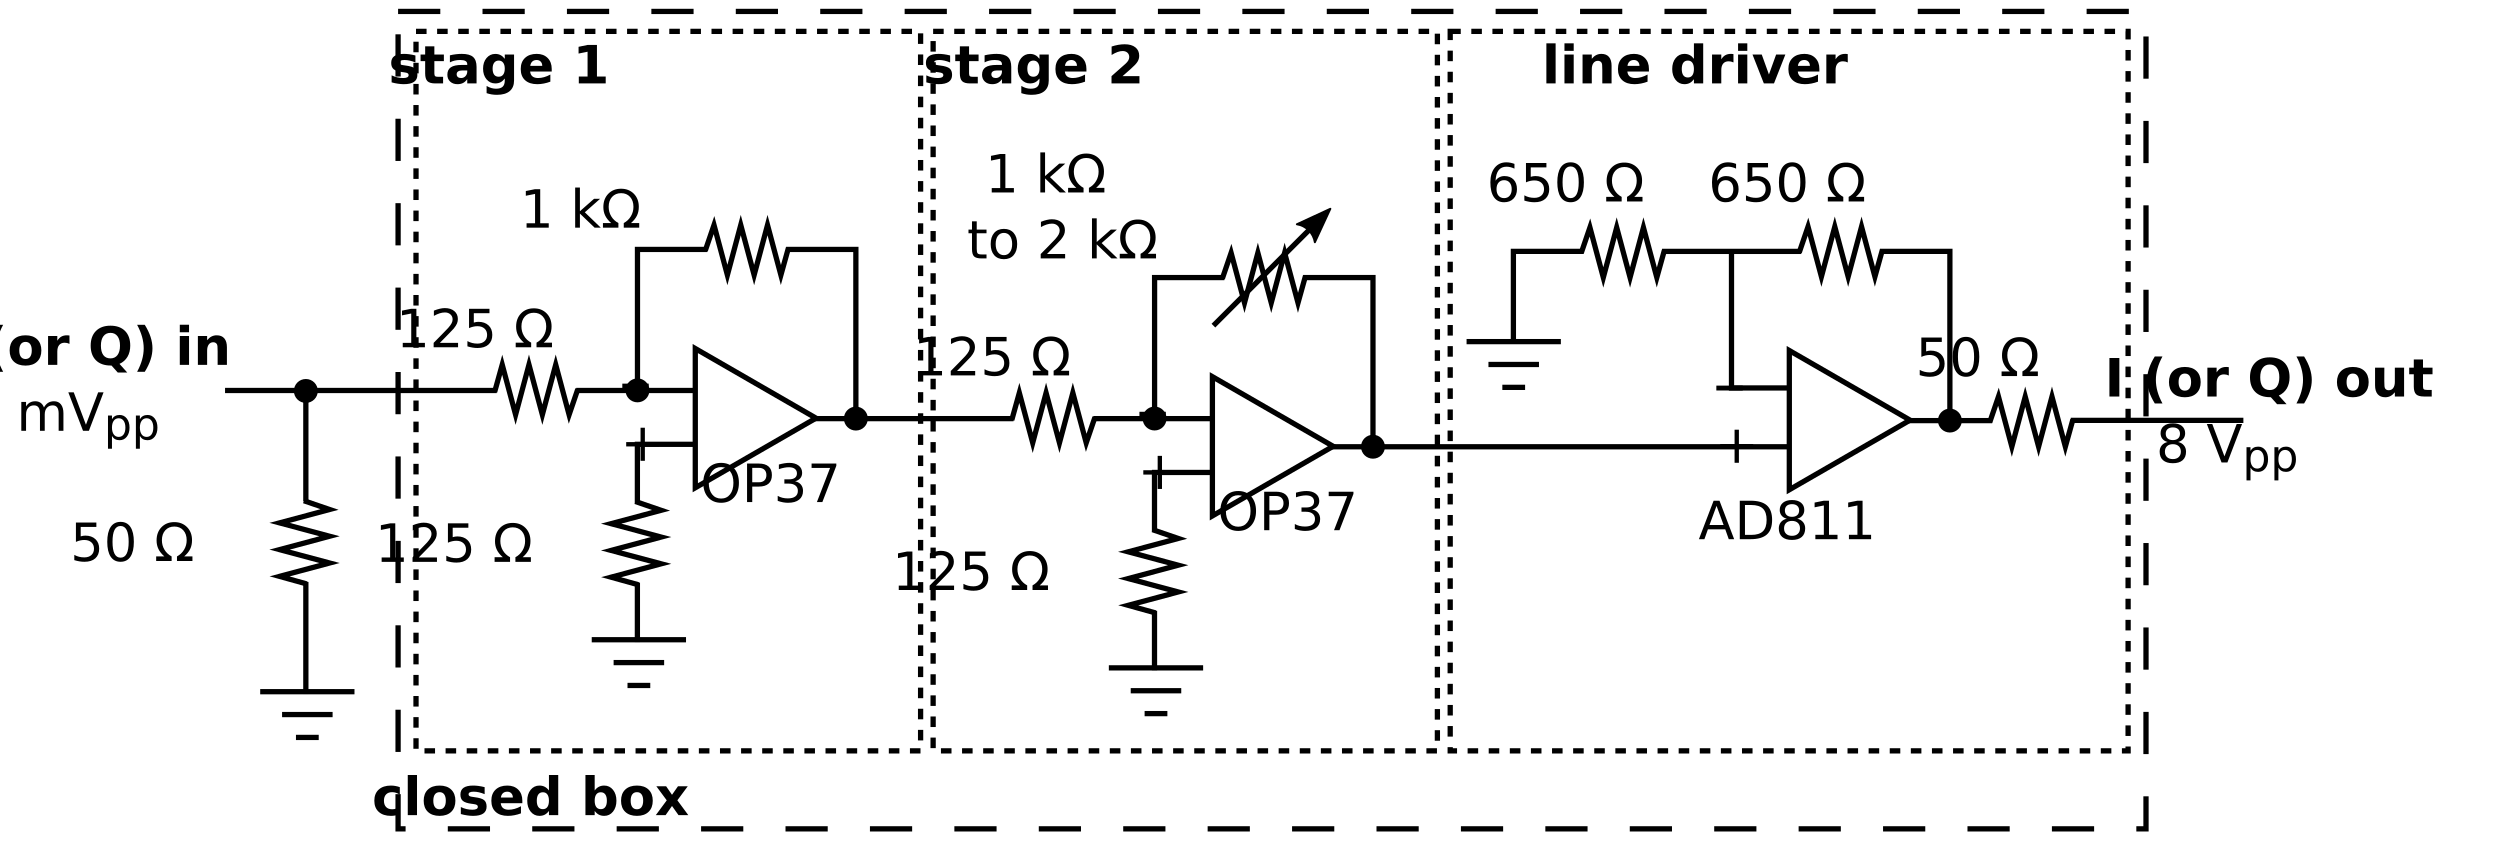
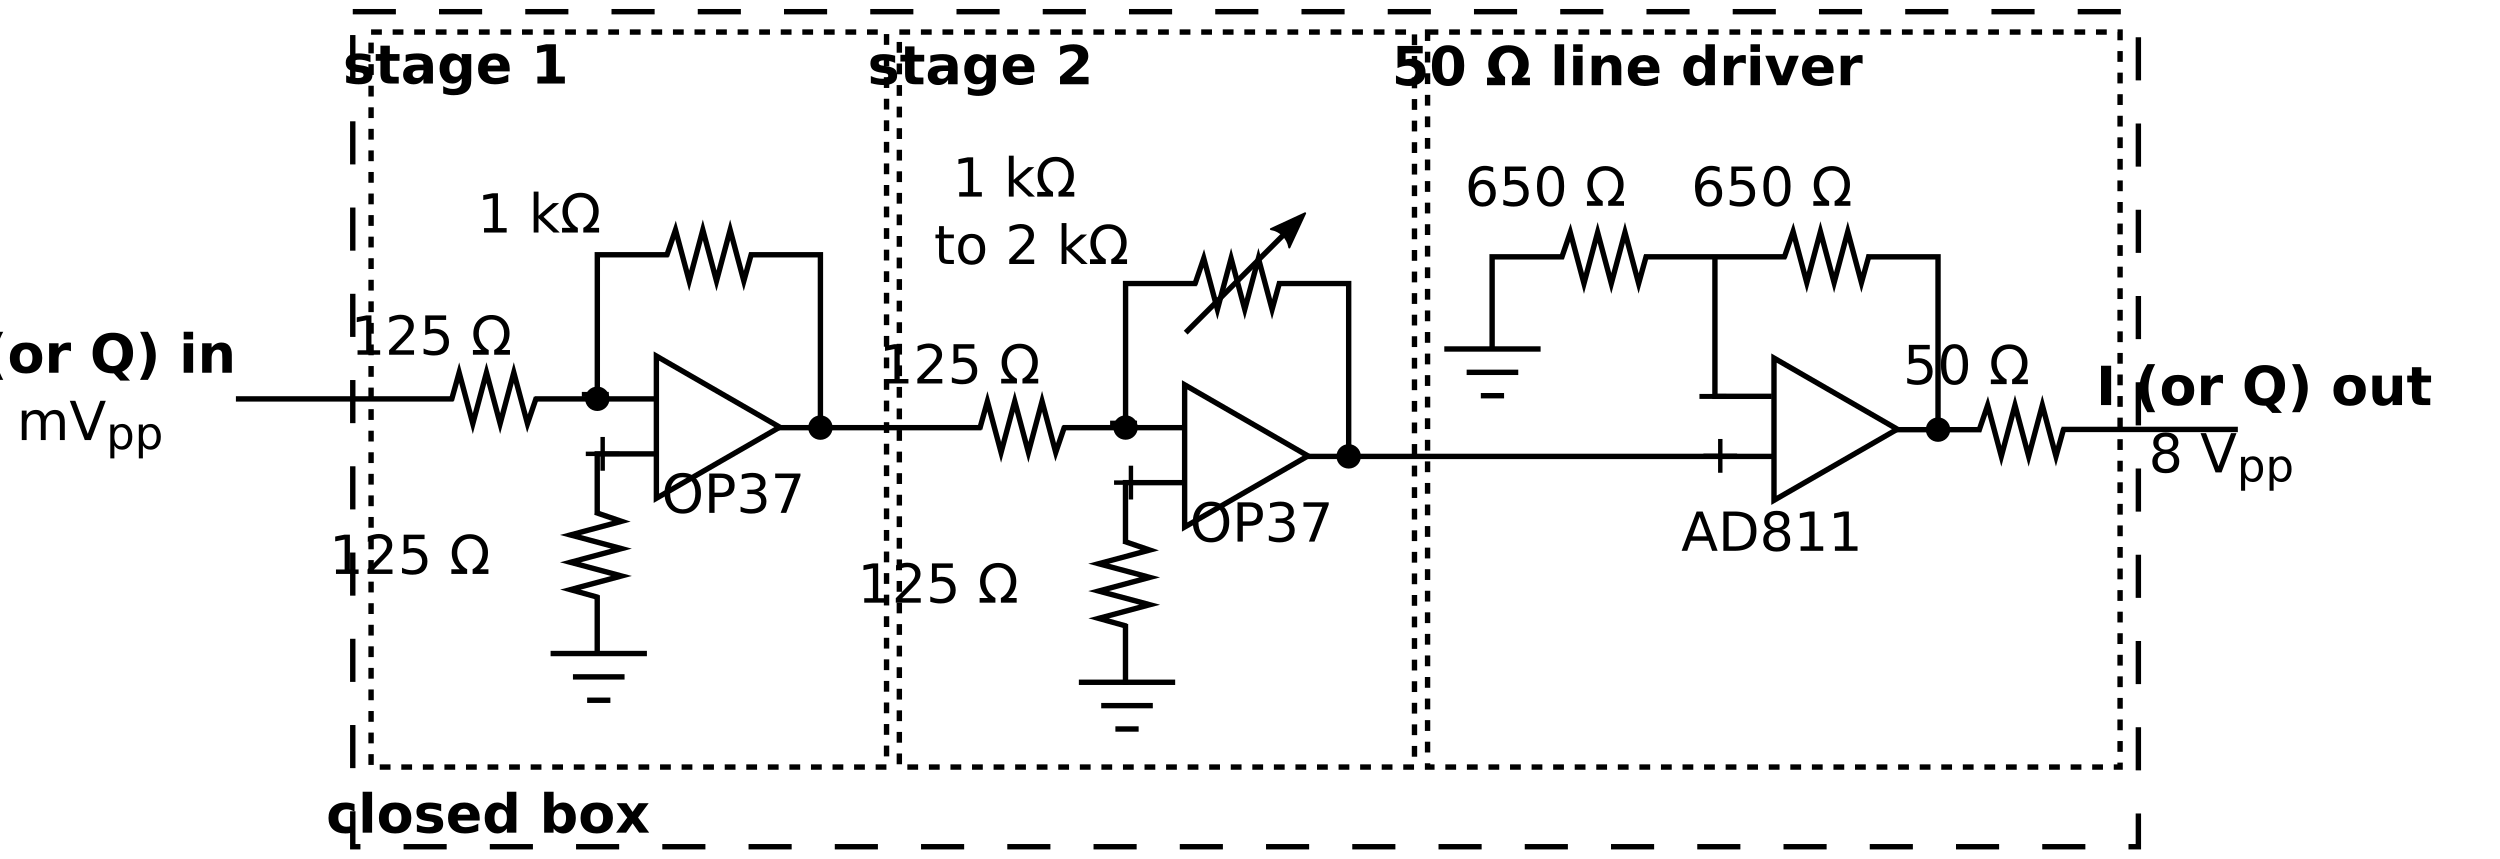
- <svg xmlns="http://www.w3.org/2000/svg" id="svg14091" version="1.1" width="1421.357" height="477.739" xml:space="preserve">
+ <svg xmlns="http://www.w3.org/2000/svg" id="svg14091" version="1.1" width="1391.357" height="477.739" xml:space="preserve">
  <defs id="defs14095">
    <marker orient="auto" refY="0" refX="0" id="marker12485" style="overflow:visible">
      <path id="path12487" d="m -2.5,-1 c 0,2.76 -2.24,5 -5,5 -2.76,0 -5,-2.24 -5,-5 0,-2.76 2.24,-5 5,-5 2.76,0 5,2.24 5,5 z" style="fill:#000000;fill-opacity:1;fill-rule:evenodd;stroke:#000000;stroke-width:1pt;stroke-opacity:1" transform="matrix(0.4,0,0,0.4,2.96,0.4)" />
    </marker>
    <marker orient="auto" refY="0" refX="0" id="marker11901" style="overflow:visible">
      <path id="path11903" d="m -2.5,-1 c 0,2.76 -2.24,5 -5,5 -2.76,0 -5,-2.24 -5,-5 0,-2.76 2.24,-5 5,-5 2.76,0 5,2.24 5,5 z" style="fill:#000000;fill-opacity:1;fill-rule:evenodd;stroke:#000000;stroke-width:1pt;stroke-opacity:1" transform="matrix(0.4,0,0,0.4,2.96,0.4)" />
    </marker>
    <marker orient="auto" refY="0" refX="0" id="Arrow2Mend" style="overflow:visible">
      <path id="path11284" style="fill:#000000;fill-opacity:1;fill-rule:evenodd;stroke:#000000;stroke-width:0.625;stroke-linejoin:round;stroke-opacity:1" d="M 8.719,4.034 -2.207,0.016 8.719,-4.002 c -1.745,2.372 -1.735,5.617 -6e-7,8.035 z" transform="scale(-0.6,-0.6)" />
    </marker>
    <marker orient="auto" refY="0" refX="0" id="marker10003" style="overflow:visible">
      <path id="path10005" d="m -2.5,-1 c 0,2.76 -2.24,5 -5,5 -2.76,0 -5,-2.24 -5,-5 0,-2.76 2.24,-5 5,-5 2.76,0 5,2.24 5,5 z" style="fill:#000000;fill-opacity:1;fill-rule:evenodd;stroke:#000000;stroke-width:1pt;stroke-opacity:1" transform="matrix(0.4,0,0,0.4,2.96,0.4)" />
    </marker>
    <marker style="overflow:visible" id="marker4604" refX="0" refY="0" orient="auto">
      <path transform="matrix(0.4,0,0,0.4,2.96,0.4)" style="fill:#000000;fill-opacity:1;fill-rule:evenodd;stroke:#000000;stroke-width:1pt;stroke-opacity:1" d="m -2.5,-1 c 0,2.76 -2.24,5 -5,5 -2.76,0 -5,-2.24 -5,-5 0,-2.76 2.24,-5 5,-5 2.76,0 5,2.24 5,5 z" id="path4606" />
    </marker>
    <marker style="overflow:visible" id="marker34950" refX="0" refY="0" orient="auto">
      <path transform="matrix(0.4,0,0,0.4,2.96,0.4)" style="fill:#000000;fill-opacity:1;fill-rule:evenodd;stroke:#000000;stroke-width:1pt;stroke-opacity:1" d="m -2.5,-1 c 0,2.76 -2.24,5 -5,5 -2.76,0 -5,-2.24 -5,-5 0,-2.76 2.24,-5 5,-5 2.76,0 5,2.24 5,5 z" id="path34952" />
    </marker>
    <marker style="overflow:visible" id="marker19172" refX="0" refY="0" orient="auto">
      <path transform="matrix(0.4,0,0,0.4,2.96,0.4)" style="fill:#000000;fill-opacity:1;fill-rule:evenodd;stroke:#000000;stroke-width:1pt;stroke-opacity:1" d="m -2.5,-1 c 0,2.76 -2.24,5 -5,5 -2.76,0 -5,-2.24 -5,-5 0,-2.76 2.24,-5 5,-5 2.76,0 5,2.24 5,5 z" id="path19174" />
    </marker>
    <marker orient="auto" refY="0" refX="0" id="marker5073" style="overflow:visible">
      <path id="path4867" d="m -2.5,-1 c 0,2.76 -2.24,5 -5,5 -2.76,0 -5,-2.24 -5,-5 0,-2.76 2.24,-5 5,-5 2.76,0 5,2.24 5,5 z" style="fill:#000000;fill-opacity:1;fill-rule:evenodd;stroke:#000000;stroke-width:1pt;stroke-opacity:1" transform="matrix(0.4,0,0,0.4,2.96,0.4)" />
    </marker>
    <marker orient="auto" refY="0" refX="0" id="DotL" style="overflow:visible">
      <path id="path4864" d="m -2.5,-1 c 0,2.76 -2.24,5 -5,5 -2.76,0 -5,-2.24 -5,-5 0,-2.76 2.24,-5 5,-5 2.76,0 5,2.24 5,5 z" style="fill:#000000;fill-opacity:1;fill-rule:evenodd;stroke:#000000;stroke-width:1pt;stroke-opacity:1" transform="matrix(0.8,0,0,0.8,5.92,0.8)" />
    </marker>
    <marker style="overflow:visible" id="marker4781" refX="0" refY="0" orient="auto">
      <path transform="matrix(0.4,0,0,0.4,2.96,0.4)" style="fill:#000000;fill-opacity:1;fill-rule:evenodd;stroke:#000000;stroke-width:1pt;stroke-opacity:1" d="m -2.5,-1 c 0,2.76 -2.24,5 -5,5 -2.76,0 -5,-2.24 -5,-5 0,-2.76 2.24,-5 5,-5 2.76,0 5,2.24 5,5 z" id="path4783" />
    </marker>
    <marker orient="auto" refY="0" refX="0" id="marker5851" style="overflow:visible">
      <path id="path5853" d="m -2.5,-1 c 0,2.76 -2.24,5 -5,5 -2.76,0 -5,-2.24 -5,-5 0,-2.76 2.24,-5 5,-5 2.76,0 5,2.24 5,5 z" style="fill:#000000;fill-opacity:1;fill-rule:evenodd;stroke:#000000;stroke-width:1pt;stroke-opacity:1" transform="matrix(0.4,0,0,0.4,2.96,0.4)" />
    </marker>
    <marker orient="auto" refY="0" refX="0" id="marker5793" style="overflow:visible">
      <path id="path5795" d="m -2.5,-1 c 0,2.76 -2.24,5 -5,5 -2.76,0 -5,-2.24 -5,-5 0,-2.76 2.24,-5 5,-5 2.76,0 5,2.24 5,5 z" style="fill:#000000;fill-opacity:1;fill-rule:evenodd;stroke:#000000;stroke-width:1pt;stroke-opacity:1" transform="matrix(0.4,0,0,0.4,2.96,0.4)" />
    </marker>
  </defs>
-   <g transform="matrix(1.25,0,0,-1.25,368.9122,-720.6706)" id="g14099">
+   <g transform="matrix(1.25,0,0,-1.25,338.9123,-720.6706)" id="g14099">
    <text transform="scale(1,-1)" id="text4877" y="-584.259" x="63.766" style="font-style:normal;font-variant:normal;font-weight:normal;font-stretch:normal;font-size:16px;line-height:125%;font-family:'Bitstream Vera Sans';-inkscape-font-specification:'Bitstream Vera Sans';letter-spacing:0px;word-spacing:0px;fill:#000000;fill-opacity:1;stroke:none;stroke-width:1px;stroke-linecap:butt;stroke-linejoin:miter;stroke-opacity:1" xml:space="preserve">
      <tspan y="-584.259" x="63.766" id="tspan4879" />
    </text>
    <text xml:space="preserve" style="font-style:normal;font-variant:normal;font-weight:normal;font-stretch:normal;font-size:16px;line-height:125%;font-family:'Bitstream Vera Sans';-inkscape-font-specification:'Bitstream Vera Sans';text-align:start;letter-spacing:0px;word-spacing:0px;text-anchor:start;fill:#000000;fill-opacity:1;stroke:none;stroke-width:1px;stroke-linecap:butt;stroke-linejoin:miter;stroke-opacity:1" x="822.888" y="-550.406" id="text5942" transform="scale(1,-1)">
      <tspan id="tspan5944" x="822.888" y="-550.406" />
    </text>
    <text xml:space="preserve" style="font-style:normal;font-variant:normal;font-weight:normal;font-stretch:normal;font-size:16px;line-height:125%;font-family:'Bitstream Vera Sans';-inkscape-font-specification:'Bitstream Vera Sans';text-align:start;letter-spacing:0px;word-spacing:0px;text-anchor:start;fill:#000000;fill-opacity:1;stroke:none;stroke-width:1px;stroke-linecap:butt;stroke-linejoin:miter;stroke-opacity:1" x="854.963" y="73.487" id="text6248" transform="scale(1,-1)">
      <tspan id="tspan6250" x="854.963" y="73.487" />
    </text>
    <text xml:space="preserve" style="font-style:normal;font-variant:normal;font-weight:normal;font-stretch:normal;font-size:16px;line-height:125%;font-family:'Bitstream Vera Sans';-inkscape-font-specification:Sans;letter-spacing:0px;word-spacing:0px;fill:#000000;fill-opacity:1;stroke:none;stroke-width:1px;stroke-linecap:butt;stroke-linejoin:miter;stroke-opacity:1" x="-234.631" y="272.536" id="text28881" transform="scale(1,-1)">
      <tspan id="tspan28883" x="-234.631" y="272.536" />
    </text>
    <text xml:space="preserve" style="font-style:normal;font-variant:normal;font-weight:normal;font-stretch:normal;font-size:16px;line-height:125%;font-family:'Bitstream Vera Sans';-inkscape-font-specification:'Bitstream Vera Sans';letter-spacing:0px;word-spacing:0px;fill:#000000;fill-opacity:1;stroke:none;stroke-width:1px;stroke-linecap:butt;stroke-linejoin:miter;stroke-opacity:1" x="-277.638" y="439.35" id="text5726" transform="scale(1,-1)">
      <tspan id="tspan5728" x="-277.638" y="439.35" />
    </text>
    <g id="g11139" transform="translate(296,-128)">
      <g transform="matrix(1,0,0,-1,0,-1277.444)" id="g8463">
        <path style="opacity:1;fill:none;fill-opacity:1;stroke:#000000;stroke-width:2.156;stroke-miterlimit:4;stroke-dasharray:none;stroke-dashoffset:0;stroke-opacity:1" id="path7124" d="m -164.274,622.033 0,-28.462 0,-28.462 24.648,14.231 24.648,14.231 -24.648,14.231 z" transform="matrix(1.113725,0,0,-1.112178,-91.93352,21.43557)" />
        <text xml:space="preserve" style="font-style:normal;font-variant:normal;font-weight:normal;font-stretch:normal;font-size:24px;line-height:125%;font-family:'Bitstream Vera Sans';-inkscape-font-specification:'Bitstream Vera Sans';text-align:center;letter-spacing:0px;word-spacing:0px;text-anchor:middle;fill:#000000;fill-opacity:1;stroke:none;stroke-width:1px;stroke-linecap:butt;stroke-linejoin:miter;stroke-opacity:1" x="-264.479" y="634.363" id="text8448" transform="scale(1,-1)">
          <tspan x="-264.479" y="634.363" id="tspan8454">+</tspan>
        </text>
        <text transform="scale(1,-1)" id="text8459" y="648.763" x="-264.479" style="font-style:normal;font-variant:normal;font-weight:bold;font-stretch:normal;font-size:24px;line-height:125%;font-family:'Bitstream Vera Sans';-inkscape-font-specification:'Bitstream Vera Sans Bold';text-align:center;letter-spacing:0px;word-spacing:0px;text-anchor:middle;fill:#000000;fill-opacity:1;stroke:none;stroke-width:1px;stroke-linecap:butt;stroke-linejoin:miter;stroke-opacity:1" xml:space="preserve">
          <tspan id="tspan8461" y="648.763" x="-264.479">_</tspan>
        </text>
      </g>
-       <path id="path9725" d="m -488.77,-626.143 123.561,0" style="fill:none;fill-rule:evenodd;stroke:#000000;stroke-width:2.4;stroke-linecap:butt;stroke-linejoin:miter;stroke-miterlimit:4;stroke-dasharray:none;stroke-opacity:1" />
+       <path id="path9725" d="m -462.095,-626.143 96.886,0" style="fill:none;fill-rule:evenodd;stroke:#000000;stroke-width:2.4;stroke-linecap:butt;stroke-linejoin:miter;stroke-miterlimit:4;stroke-dasharray:none;stroke-opacity:1" />
      <path style="fill:none;fill-rule:evenodd;stroke:#000000;stroke-width:2.4;stroke-linecap:butt;stroke-linejoin:miter;stroke-miterlimit:4;stroke-dasharray:none;stroke-opacity:1" d="m -329.06,-626.143 54.31,0" id="path9741" />
      <path id="path9895" d="m -328.296,-625.488 -3.986,-11.663 -6.084,22.724 -6.084,-22.724 -6.084,22.724 -6.084,-22.724 -6.084,22.724 -3.443,-12.354" style="fill:none;fill-rule:evenodd;stroke:#000000;stroke-width:2.4;stroke-linecap:butt;stroke-linejoin:miter;stroke-miterlimit:4;stroke-dasharray:none;stroke-opacity:1" />
      <g id="g9933" transform="translate(0,3.2)">
        <g transform="translate(124.8,-24)" id="g9709">
          <g id="g9901" transform="translate(0,1.105669)">
            <path id="path9680" d="m -426.024,-720.871 0,27.045" style="fill:none;fill-rule:evenodd;stroke:#000000;stroke-width:2.4;stroke-linecap:butt;stroke-linejoin:miter;stroke-miterlimit:4;stroke-dasharray:none;stroke-opacity:1" />
            <g transform="translate(-487.883,-873.8143)" id="g9682">
              <g transform="matrix(1,0,0,-1,-64,532.1286)" id="g9684">
                <path id="path9686" style="fill:none;stroke:#000000;stroke-width:2.4;stroke-linecap:butt;stroke-linejoin:miter;stroke-miterlimit:4;stroke-dasharray:none;stroke-opacity:1" d="m 115.047,388.527 22.98,0" />
              </g>
              <g transform="matrix(1,0,0,-1,-64,532.1286)" id="g9688">
                <path id="path9690" style="fill:none;stroke:#000000;stroke-width:2.4;stroke-linecap:butt;stroke-linejoin:miter;stroke-miterlimit:4;stroke-dasharray:none;stroke-opacity:1" d="m 121.363,398.93 10.352,0" />
              </g>
              <g transform="matrix(1,0,0,-1,-64,532.1286)" id="g9692">
                <path id="path9694" style="fill:none;stroke:#000000;stroke-width:2.4;stroke-linecap:butt;stroke-linejoin:miter;stroke-miterlimit:4;stroke-dasharray:none;stroke-opacity:1" d="m 105.094,378.129 42.886,0" />
              </g>
            </g>
          </g>
          <path id="path9706" d="m -426.024,-656.871 0,27.045 26.148,0" style="fill:none;fill-rule:evenodd;stroke:#000000;stroke-width:2.4;stroke-linecap:butt;stroke-linejoin:miter;stroke-miterlimit:4;stroke-dasharray:none;stroke-opacity:1" />
        </g>
        <path id="path9899" d="m -302.111,-679.852 11.663,-3.986 -22.724,-6.084 22.724,-6.084 -22.724,-6.084 22.724,-6.084 -22.724,-6.084 12.354,-3.443" style="fill:none;fill-rule:evenodd;stroke:#000000;stroke-width:2.4;stroke-linecap:butt;stroke-linejoin:miter;stroke-miterlimit:4;stroke-dasharray:none;stroke-opacity:1" />
      </g>
      <g transform="matrix(0,-1,-1,0,-955.0114,-863.2001)" id="g9947">
        <g id="g9951" transform="translate(124.8,-22.89433)">
          <path id="path9953" d="m -426.024,-698.522 0,-31.741 77.044,0" style="fill:none;fill-rule:evenodd;stroke:#000000;stroke-width:2.4;stroke-linecap:butt;stroke-linejoin:miter;stroke-miterlimit:4;stroke-dasharray:none;stroke-opacity:1;marker-end:url(#marker10003)" />
        </g>
        <path id="path9969" d="m -301.224,-685.567 0,31.741 64.212,0" style="fill:none;fill-rule:evenodd;stroke:#000000;stroke-width:2.4;stroke-linecap:butt;stroke-linejoin:miter;stroke-miterlimit:4;stroke-dasharray:none;stroke-opacity:1;marker-end:url(#marker4604)" />
        <path style="fill:none;fill-rule:evenodd;stroke:#000000;stroke-width:2.4;stroke-linecap:butt;stroke-linejoin:miter;stroke-miterlimit:4;stroke-dasharray:none;stroke-opacity:1" d="m -300.635,-684.652 -11.663,-3.986 22.724,-6.084 -22.724,-6.084 22.724,-6.084 -22.724,-6.084 22.724,-6.084 -12.354,-3.443" id="path9971" />
      </g>
      <path id="path9995" d="m -221.86,-638.943 91.705,0" style="fill:none;fill-rule:evenodd;stroke:#000000;stroke-width:2.4;stroke-linecap:butt;stroke-linejoin:miter;stroke-miterlimit:4;stroke-dasharray:none;stroke-opacity:1" />
      <text transform="scale(1,-1)" id="text11117" y="676.879" x="-213.941" style="font-style:normal;font-variant:normal;font-weight:normal;font-stretch:normal;font-size:24px;line-height:125%;font-family:'Bitstream Vera Sans';-inkscape-font-specification:'Bitstream Vera Sans';text-align:center;letter-spacing:0px;word-spacing:0px;text-anchor:middle;fill:#000000;fill-opacity:1;stroke:none;stroke-width:1px;stroke-linecap:butt;stroke-linejoin:miter;stroke-opacity:1" xml:space="preserve">
        <tspan id="tspan11123" y="676.879" x="-213.941">OP37</tspan>
      </text>
      <text xml:space="preserve" style="font-style:normal;font-variant:normal;font-weight:normal;font-stretch:normal;font-size:24px;line-height:125%;font-family:'Bitstream Vera Sans';-inkscape-font-specification:'Bitstream Vera Sans';text-align:center;letter-spacing:0px;word-spacing:0px;text-anchor:middle;fill:#000000;fill-opacity:1;stroke:none;stroke-width:1px;stroke-linecap:butt;stroke-linejoin:miter;stroke-opacity:1" x="-300.341" y="552.078" id="text11127" transform="scale(1,-1)">
        <tspan x="-300.341" y="552.078" id="tspan11129">1 kΩ</tspan>
      </text>
      <text transform="scale(1,-1)" id="text11131" y="606.478" x="-348.341" style="font-style:normal;font-variant:normal;font-weight:normal;font-stretch:normal;font-size:24px;line-height:125%;font-family:'Bitstream Vera Sans';-inkscape-font-specification:'Bitstream Vera Sans';text-align:center;letter-spacing:0px;word-spacing:0px;text-anchor:middle;fill:#000000;fill-opacity:1;stroke:none;stroke-width:1px;stroke-linecap:butt;stroke-linejoin:miter;stroke-opacity:1" xml:space="preserve">
        <tspan id="tspan11133" y="606.478" x="-348.341">125 Ω</tspan>
      </text>
      <text xml:space="preserve" style="font-style:normal;font-variant:normal;font-weight:normal;font-stretch:normal;font-size:24px;line-height:125%;font-family:'Bitstream Vera Sans';-inkscape-font-specification:'Bitstream Vera Sans';text-align:center;letter-spacing:0px;word-spacing:0px;text-anchor:middle;fill:#000000;fill-opacity:1;stroke:none;stroke-width:1px;stroke-linecap:butt;stroke-linejoin:miter;stroke-opacity:1" x="-357.941" y="704.079" id="text11135" transform="scale(1,-1)">
        <tspan x="-357.941" y="704.079" id="tspan11137">125 Ω</tspan>
      </text>
    </g>
    <g id="g13491" transform="translate(-27.2,0)">
      <g id="g11179" transform="matrix(1,0,0,-1,558.4,-1418.244)">
        <path transform="matrix(1.113725,0,0,-1.112178,-91.93352,21.43557)" d="m -164.274,622.033 0,-28.462 0,-28.462 24.648,14.231 24.648,14.231 -24.648,14.231 z" id="path11181" style="opacity:1;fill:none;fill-opacity:1;stroke:#000000;stroke-width:2.156;stroke-miterlimit:4;stroke-dasharray:none;stroke-dashoffset:0;stroke-opacity:1" />
        <text transform="scale(1,-1)" id="text11183" y="634.363" x="-264.479" style="font-style:normal;font-variant:normal;font-weight:normal;font-stretch:normal;font-size:24px;line-height:125%;font-family:'Bitstream Vera Sans';-inkscape-font-specification:'Bitstream Vera Sans';text-align:center;letter-spacing:0px;word-spacing:0px;text-anchor:middle;fill:#000000;fill-opacity:1;stroke:none;stroke-width:1px;stroke-linecap:butt;stroke-linejoin:miter;stroke-opacity:1" xml:space="preserve">
          <tspan id="tspan11185" y="634.363" x="-264.479">+</tspan>
        </text>
        <text xml:space="preserve" style="font-style:normal;font-variant:normal;font-weight:bold;font-stretch:normal;font-size:24px;line-height:125%;font-family:'Bitstream Vera Sans';-inkscape-font-specification:'Bitstream Vera Sans Bold';text-align:center;letter-spacing:0px;word-spacing:0px;text-anchor:middle;fill:#000000;fill-opacity:1;stroke:none;stroke-width:1px;stroke-linecap:butt;stroke-linejoin:miter;stroke-opacity:1" x="-264.479" y="648.763" id="text11187" transform="scale(1,-1)">
          <tspan x="-264.479" y="648.763" id="tspan11189">_</tspan>
        </text>
      </g>
      <path id="path11193" d="m 229.34,-766.943 54.31,0" style="fill:none;fill-rule:evenodd;stroke:#000000;stroke-width:2.4;stroke-linecap:butt;stroke-linejoin:miter;stroke-miterlimit:4;stroke-dasharray:none;stroke-opacity:1" />
      <path style="fill:none;fill-rule:evenodd;stroke:#000000;stroke-width:2.4;stroke-linecap:butt;stroke-linejoin:miter;stroke-miterlimit:4;stroke-dasharray:none;stroke-opacity:1" d="m 230.104,-766.288 -3.986,-11.663 -6.084,22.724 -6.084,-22.724 -6.084,22.724 -6.084,-22.724 -6.084,22.724 -3.443,-12.354" id="path11195" />
      <g id="g11197" transform="translate(558.4,-137.6)">
        <g id="g11199" transform="translate(124.8,-24)">
          <g transform="translate(0,1.105669)" id="g11201">
            <path style="fill:none;fill-rule:evenodd;stroke:#000000;stroke-width:2.4;stroke-linecap:butt;stroke-linejoin:miter;stroke-miterlimit:4;stroke-dasharray:none;stroke-opacity:1" d="m -426.024,-720.871 0,27.045" id="path11203" />
            <g id="g11205" transform="translate(-487.883,-873.8143)">
              <g id="g11207" transform="matrix(1,0,0,-1,-64,532.1286)">
                <path d="m 115.047,388.527 22.98,0" style="fill:none;stroke:#000000;stroke-width:2.4;stroke-linecap:butt;stroke-linejoin:miter;stroke-miterlimit:4;stroke-dasharray:none;stroke-opacity:1" id="path11209" />
              </g>
              <g id="g11211" transform="matrix(1,0,0,-1,-64,532.1286)">
                <path d="m 121.363,398.93 10.352,0" style="fill:none;stroke:#000000;stroke-width:2.4;stroke-linecap:butt;stroke-linejoin:miter;stroke-miterlimit:4;stroke-dasharray:none;stroke-opacity:1" id="path11213" />
              </g>
              <g id="g11215" transform="matrix(1,0,0,-1,-64,532.1286)">
                <path d="m 105.094,378.129 42.886,0" style="fill:none;stroke:#000000;stroke-width:2.4;stroke-linecap:butt;stroke-linejoin:miter;stroke-miterlimit:4;stroke-dasharray:none;stroke-opacity:1" id="path11217" />
              </g>
            </g>
          </g>
          <path style="fill:none;fill-rule:evenodd;stroke:#000000;stroke-width:2.4;stroke-linecap:butt;stroke-linejoin:miter;stroke-miterlimit:4;stroke-dasharray:none;stroke-opacity:1" d="m -426.024,-656.871 0,27.045 26.148,0" id="path11219" />
        </g>
        <path style="fill:none;fill-rule:evenodd;stroke:#000000;stroke-width:2.4;stroke-linecap:butt;stroke-linejoin:miter;stroke-miterlimit:4;stroke-dasharray:none;stroke-opacity:1" d="m -302.111,-679.852 11.663,-3.986 -22.724,-6.084 22.724,-6.084 -22.724,-6.084 22.724,-6.084 -22.724,-6.084 12.354,-3.443" id="path11221" />
      </g>
      <g id="g11223" transform="matrix(0,-1,-1,0,-396.6114,-1004)">
        <g transform="translate(124.8,-22.89433)" id="g11225">
          <path style="fill:none;fill-rule:evenodd;stroke:#000000;stroke-width:2.4;stroke-linecap:butt;stroke-linejoin:miter;stroke-miterlimit:4;stroke-dasharray:none;stroke-opacity:1;marker-end:url(#marker10003)" d="m -426.024,-698.522 0,-31.741 77.044,0" id="path11227" />
        </g>
        <path style="fill:none;fill-rule:evenodd;stroke:#000000;stroke-width:2.4;stroke-linecap:butt;stroke-linejoin:miter;stroke-miterlimit:4;stroke-dasharray:none;stroke-opacity:1;marker-end:url(#marker4604)" d="m -301.224,-685.567 0,31.741 64.212,0" id="path11229" />
        <path id="path11231" d="m -300.784,-684.652 -11.663,-3.986 22.724,-6.084 -22.724,-6.084 22.724,-6.084 -22.724,-6.084 22.724,-6.084 -12.354,-3.443" style="fill:none;fill-rule:evenodd;stroke:#000000;stroke-width:2.4;stroke-linecap:butt;stroke-linejoin:miter;stroke-miterlimit:4;stroke-dasharray:none;stroke-opacity:1" />
      </g>
      <path style="fill:none;fill-rule:evenodd;stroke:#000000;stroke-width:2.4;stroke-linecap:butt;stroke-linejoin:miter;stroke-miterlimit:4;stroke-dasharray:none;stroke-opacity:1" d="m 336.54,-779.743 208.774,0" id="path11233" />
      <text xml:space="preserve" style="font-style:normal;font-variant:normal;font-weight:normal;font-stretch:normal;font-size:24px;line-height:125%;font-family:'Bitstream Vera Sans';-inkscape-font-specification:'Bitstream Vera Sans';text-align:center;letter-spacing:0px;word-spacing:0px;text-anchor:middle;fill:#000000;fill-opacity:1;stroke:none;stroke-width:1px;stroke-linecap:butt;stroke-linejoin:miter;stroke-opacity:1" x="344.459" y="817.679" id="text11235" transform="scale(1,-1)">
        <tspan x="344.459" y="817.679" id="tspan11237">OP37</tspan>
      </text>
      <text transform="scale(1,-1)" id="text11239" y="664.078" x="242.059" style="font-style:normal;font-variant:normal;font-weight:normal;font-stretch:normal;font-size:24px;line-height:125%;font-family:'Bitstream Vera Sans';-inkscape-font-specification:'Bitstream Vera Sans';text-align:center;letter-spacing:0px;word-spacing:0px;text-anchor:middle;fill:#000000;fill-opacity:1;stroke:none;stroke-width:1px;stroke-linecap:butt;stroke-linejoin:miter;stroke-opacity:1" xml:space="preserve">
        <tspan y="664.078" x="242.059" id="tspan11665">1 kΩ</tspan>
        <tspan y="694.078" x="242.059" id="tspan11669">to 2 kΩ</tspan>
      </text>
      <text xml:space="preserve" style="font-style:normal;font-variant:normal;font-weight:normal;font-stretch:normal;font-size:24px;line-height:125%;font-family:'Bitstream Vera Sans';-inkscape-font-specification:'Bitstream Vera Sans';text-align:center;letter-spacing:0px;word-spacing:0px;text-anchor:middle;fill:#000000;fill-opacity:1;stroke:none;stroke-width:1px;stroke-linecap:butt;stroke-linejoin:miter;stroke-opacity:1" x="210.059" y="747.278" id="text11243" transform="scale(1,-1)">
        <tspan x="210.059" y="747.278" id="tspan11245">125 Ω</tspan>
      </text>
      <text transform="scale(1,-1)" id="text11247" y="844.879" x="200.459" style="font-style:normal;font-variant:normal;font-weight:normal;font-stretch:normal;font-size:24px;line-height:125%;font-family:'Bitstream Vera Sans';-inkscape-font-specification:'Bitstream Vera Sans';text-align:center;letter-spacing:0px;word-spacing:0px;text-anchor:middle;fill:#000000;fill-opacity:1;stroke:none;stroke-width:1px;stroke-linecap:butt;stroke-linejoin:miter;stroke-opacity:1" xml:space="preserve">
        <tspan id="tspan11249" y="844.879" x="200.459">125 Ω</tspan>
      </text>
      <path id="path11251" d="m 283.974,-724.653 50.916,50.916" style="fill:none;fill-rule:evenodd;stroke:#000000;stroke-width:2.4;stroke-linecap:butt;stroke-linejoin:miter;stroke-miterlimit:4;stroke-dasharray:none;stroke-opacity:1;marker-end:url(#Arrow2Mend)" />
    </g>
    <rect transform="scale(1,-1)" y="590.807" x="-105.913" height="327.247" width="229.502" id="rect12318" style="opacity:1;fill:none;fill-opacity:1;stroke:#000000;stroke-width:2.4;stroke-miterlimit:4;stroke-dasharray:4.8, 4.8;stroke-dashoffset:0;stroke-opacity:1" />
    <rect style="opacity:1;fill:none;fill-opacity:1;stroke:#000000;stroke-width:2.4;stroke-miterlimit:4;stroke-dasharray:4.8, 4.8;stroke-dashoffset:0;stroke-opacity:1" id="rect12320" width="229.356" height="327.247" x="129.287" y="590.807" transform="scale(1,-1)" />
    <rect transform="scale(1,-1)" y="590.807" x="364.473" height="327.247" width="308.332" id="rect12322" style="opacity:1;fill:none;fill-opacity:1;stroke:#000000;stroke-width:2.4;stroke-miterlimit:4;stroke-dasharray:4.8, 4.8;stroke-dashoffset:0;stroke-opacity:1" />
    <g id="g11719" transform="matrix(0,-1,-1,0,-350.2114,-928.101)" />
    <g id="g13368" transform="translate(-67.2,0)">
      <g transform="matrix(1,0,0,-1,860.8,-1406.344)" id="g11677">
        <path style="opacity:1;fill:none;fill-opacity:1;stroke:#000000;stroke-width:2.156;stroke-miterlimit:4;stroke-dasharray:none;stroke-dashoffset:0;stroke-opacity:1" id="path11679" d="m -164.274,622.033 0,-28.462 0,-28.462 24.648,14.231 24.648,14.231 -24.648,14.231 z" transform="matrix(1.113725,0,0,-1.112178,-91.93352,21.43557)" />
        <text xml:space="preserve" style="font-style:normal;font-variant:normal;font-weight:normal;font-stretch:normal;font-size:24px;line-height:125%;font-family:'Bitstream Vera Sans';-inkscape-font-specification:'Bitstream Vera Sans';text-align:center;letter-spacing:0px;word-spacing:0px;text-anchor:middle;fill:#000000;fill-opacity:1;stroke:none;stroke-width:1px;stroke-linecap:butt;stroke-linejoin:miter;stroke-opacity:1" x="-264.479" y="634.363" id="text11681" transform="scale(1,-1)">
          <tspan x="-264.479" y="634.363" id="tspan11683">+</tspan>
        </text>
        <text transform="scale(1,-1)" id="text11685" y="648.763" x="-264.479" style="font-style:normal;font-variant:normal;font-weight:bold;font-stretch:normal;font-size:24px;line-height:125%;font-family:'Bitstream Vera Sans';-inkscape-font-specification:'Bitstream Vera Sans Bold';text-align:center;letter-spacing:0px;word-spacing:0px;text-anchor:middle;fill:#000000;fill-opacity:1;stroke:none;stroke-width:1px;stroke-linecap:butt;stroke-linejoin:miter;stroke-opacity:1" xml:space="preserve">
          <tspan id="tspan11687" y="648.763" x="-264.479">_</tspan>
        </text>
      </g>
      <g transform="matrix(0,1,-1,0,-158.7391,-773.2785)" id="g11693">
        <g transform="translate(306.761,-155.9454)" id="g13145">
          <g id="g11697" transform="translate(124.8,-22.89433)">
            <path id="path11699" d="m -426.024,-772.336 0,78.51" style="fill:none;fill-rule:evenodd;stroke:#000000;stroke-width:2.4;stroke-linecap:butt;stroke-linejoin:miter;stroke-miterlimit:4;stroke-dasharray:none;stroke-opacity:1" />
          </g>
          <path style="fill:none;fill-rule:evenodd;stroke:#000000;stroke-width:2.4;stroke-linecap:butt;stroke-linejoin:miter;stroke-miterlimit:4;stroke-dasharray:none;stroke-opacity:1" d="m -302.111,-679.852 11.663,-3.986 -22.724,-6.084 22.724,-6.084 -22.724,-6.084 22.724,-6.084 -22.724,-6.084 12.354,-3.443" id="path11717" />
        </g>
      </g>
      <g id="g11721" transform="matrix(0,-1,-1,0,-71.31711,-1116.901)">
        <path id="path11723" d="m -426.024,-698.522 0,-31.741 77.044,0" style="fill:none;fill-rule:evenodd;stroke:#000000;stroke-width:2.4;stroke-linecap:butt;stroke-linejoin:miter;stroke-miterlimit:4;stroke-dasharray:none;stroke-opacity:1;marker-end:url(#marker10003)" />
      </g>
      <path id="path11725" d="m 584.937,-752.991 -25.323,0 0,62.114 31.741,0 -63.339,0" style="fill:none;fill-rule:evenodd;stroke:#000000;stroke-width:2.4;stroke-linecap:butt;stroke-linejoin:miter;stroke-miterlimit:4;stroke-dasharray:none;stroke-opacity:1" />
      <path style="fill:none;fill-rule:evenodd;stroke:#000000;stroke-width:2.4;stroke-linecap:butt;stroke-linejoin:miter;stroke-miterlimit:4;stroke-dasharray:none;stroke-opacity:1" d="m 590.441,-691.317 3.986,11.663 6.084,-22.724 6.084,22.724 6.084,-22.724 6.084,22.724 6.084,-22.724 3.443,12.354" id="path11727" />
      <path id="path11729" d="m 638.94,-767.844 39.186,0" style="fill:none;fill-rule:evenodd;stroke:#000000;stroke-width:2.4;stroke-linecap:butt;stroke-linejoin:miter;stroke-miterlimit:4;stroke-dasharray:none;stroke-opacity:1" />
      <text transform="scale(1,-1)" id="text11731" y="821.779" x="611.659" style="font-style:normal;font-variant:normal;font-weight:normal;font-stretch:normal;font-size:24px;line-height:125%;font-family:'Bitstream Vera Sans';-inkscape-font-specification:'Bitstream Vera Sans';text-align:center;letter-spacing:0px;word-spacing:0px;text-anchor:middle;fill:#000000;fill-opacity:1;stroke:none;stroke-width:1px;stroke-linecap:butt;stroke-linejoin:miter;stroke-opacity:1" xml:space="preserve">
        <tspan y="821.779" x="611.659" id="tspan11751">AD811</tspan>
      </text>
      <text xml:space="preserve" style="font-style:normal;font-variant:normal;font-weight:normal;font-stretch:normal;font-size:24px;line-height:125%;font-family:'Bitstream Vera Sans';-inkscape-font-specification:'Bitstream Vera Sans';text-align:center;letter-spacing:0px;word-spacing:0px;text-anchor:middle;fill:#000000;fill-opacity:1;stroke:none;stroke-width:1px;stroke-linecap:butt;stroke-linejoin:miter;stroke-opacity:1" x="611.659" y="668.179" id="text11735" transform="scale(1,-1)">
        <tspan id="tspan11739" x="611.659" y="668.179">650 Ω</tspan>
      </text>
      <text xml:space="preserve" style="font-style:normal;font-variant:normal;font-weight:normal;font-stretch:normal;font-size:24px;line-height:125%;font-family:'Bitstream Vera Sans';-inkscape-font-specification:'Bitstream Vera Sans';text-align:center;letter-spacing:0px;word-spacing:0px;text-anchor:middle;fill:#000000;fill-opacity:1;stroke:none;stroke-width:1px;stroke-linecap:butt;stroke-linejoin:miter;stroke-opacity:1" x="698.325" y="747.57" id="text11745" transform="scale(1,-1)">
        <tspan x="698.325" y="747.57" id="tspan11747">50 Ω</tspan>
      </text>
      <g id="g11877" transform="translate(778.7057,98.79342)">
        <g id="g11879" transform="translate(107.2,-110.8943)">
          <g transform="translate(-487.883,-873.8143)" id="g11883">
            <g transform="matrix(1,0,0,-1,-64,532.1286)" id="g11885">
              <path id="path11887" style="fill:none;stroke:#000000;stroke-width:2.4;stroke-linecap:butt;stroke-linejoin:miter;stroke-miterlimit:4;stroke-dasharray:none;stroke-opacity:1" d="m 115.047,388.527 22.98,0" />
            </g>
            <g transform="matrix(1,0,0,-1,-64,532.1286)" id="g11889">
              <path id="path11891" style="fill:none;stroke:#000000;stroke-width:2.4;stroke-linecap:butt;stroke-linejoin:miter;stroke-miterlimit:4;stroke-dasharray:none;stroke-opacity:1" d="m 121.363,398.93 10.352,0" />
            </g>
            <g transform="matrix(1,0,0,-1,-64,532.1286)" id="g11893">
              <path id="path11895" style="fill:none;stroke:#000000;stroke-width:2.4;stroke-linecap:butt;stroke-linejoin:miter;stroke-miterlimit:4;stroke-dasharray:none;stroke-opacity:1" d="m 105.094,378.129 42.886,0" />
            </g>
          </g>
        </g>
      </g>
      <g id="g11983" transform="matrix(0,-1,-1,0,-193.4114,-992.101)">
        <g transform="translate(124.8,-22.89433)" id="g11985" />
        <path style="fill:none;fill-rule:evenodd;stroke:#000000;stroke-width:2.4;stroke-linecap:butt;stroke-linejoin:miter;stroke-miterlimit:4;stroke-dasharray:none;stroke-opacity:1" d="m -301.224,-685.567 0,31.741 41.555,0" id="path11989" />
        <path id="path11991" d="m -300.421,-684.652 -11.663,-3.986 22.724,-6.084 -22.724,-6.084 22.724,-6.084 -22.724,-6.084 22.724,-6.084 -12.354,-3.443" style="fill:none;fill-rule:evenodd;stroke:#000000;stroke-width:2.4;stroke-linecap:butt;stroke-linejoin:miter;stroke-miterlimit:4;stroke-dasharray:none;stroke-opacity:1" />
      </g>
      <text transform="scale(1,-1)" id="text11993" y="668.179" x="510.859" style="font-style:normal;font-variant:normal;font-weight:normal;font-stretch:normal;font-size:24px;line-height:125%;font-family:'Bitstream Vera Sans';-inkscape-font-specification:'Bitstream Vera Sans';text-align:center;letter-spacing:0px;word-spacing:0px;text-anchor:middle;fill:#000000;fill-opacity:1;stroke:none;stroke-width:1px;stroke-linecap:butt;stroke-linejoin:miter;stroke-opacity:1" xml:space="preserve">
        <tspan y="668.179" x="510.859" id="tspan11995">650 Ω</tspan>
      </text>
    </g>
-     <text xml:space="preserve" style="font-style:normal;font-variant:normal;font-weight:normal;font-stretch:normal;font-size:24px;line-height:125%;font-family:'Bitstream Vera Sans';-inkscape-font-specification:'Bitstream Vera Sans';text-align:center;letter-spacing:0px;word-spacing:0px;text-anchor:middle;fill:#000000;fill-opacity:1;stroke:none;stroke-width:1px;stroke-linecap:butt;stroke-linejoin:miter;stroke-opacity:1" x="-49.141" y="614.479" id="text12324" transform="scale(1,-1)">
-       <tspan x="-49.141" y="614.479" id="tspan12330" style="font-style:normal;font-variant:normal;font-weight:bold;font-stretch:normal;font-family:'Bitstream Vera Sans';-inkscape-font-specification:'Bitstream Vera Sans Bold'">stage 1</tspan>
-     </text>
-     <text transform="scale(1,-1)" id="text12334" y="614.479" x="194.059" style="font-style:normal;font-variant:normal;font-weight:normal;font-stretch:normal;font-size:24px;line-height:125%;font-family:'Bitstream Vera Sans';-inkscape-font-specification:'Bitstream Vera Sans';text-align:center;letter-spacing:0px;word-spacing:0px;text-anchor:middle;fill:#000000;fill-opacity:1;stroke:none;stroke-width:1px;stroke-linecap:butt;stroke-linejoin:miter;stroke-opacity:1" xml:space="preserve">
-       <tspan style="font-style:normal;font-variant:normal;font-weight:bold;font-stretch:normal;font-family:'Bitstream Vera Sans';-inkscape-font-specification:'Bitstream Vera Sans Bold'" id="tspan12336" y="614.479" x="194.059">stage 2</tspan>
-     </text>
-     <text xml:space="preserve" style="font-style:normal;font-variant:normal;font-weight:normal;font-stretch:normal;font-size:24px;line-height:125%;font-family:'Bitstream Vera Sans';-inkscape-font-specification:'Bitstream Vera Sans';text-align:center;letter-spacing:0px;word-spacing:0px;text-anchor:middle;fill:#000000;fill-opacity:1;stroke:none;stroke-width:1px;stroke-linecap:butt;stroke-linejoin:miter;stroke-opacity:1" x="494.859" y="614.479" id="text12338" transform="scale(1,-1)">
-       <tspan x="494.859" y="614.479" id="tspan12340" style="font-style:normal;font-variant:normal;font-weight:bold;font-stretch:normal;font-family:'Bitstream Vera Sans';-inkscape-font-specification:'Bitstream Vera Sans Bold'">line driver</tspan>
+     <text xml:space="preserve" style="font-style:normal;font-variant:normal;font-weight:normal;font-stretch:normal;font-size:24px;line-height:125%;font-family:'Bitstream Vera Sans';-inkscape-font-specification:'Bitstream Vera Sans';text-align:center;letter-spacing:0px;word-spacing:0px;text-anchor:middle;fill:#000000;fill-opacity:1;stroke:none;stroke-width:1px;stroke-linecap:butt;stroke-linejoin:miter;stroke-opacity:1" x="-49.141" y="613.74" id="text12324" transform="scale(1,-1)">
+       <tspan x="-49.141" y="613.74" id="tspan12330" style="font-style:normal;font-variant:normal;font-weight:bold;font-stretch:normal;font-family:'Bitstream Vera Sans';-inkscape-font-specification:'Bitstream Vera Sans Bold'">stage 1</tspan>
+     </text>
+     <text transform="scale(1,-1)" id="text12334" y="614.057" x="184.459" style="font-style:normal;font-variant:normal;font-weight:normal;font-stretch:normal;font-size:24px;line-height:125%;font-family:'Bitstream Vera Sans';-inkscape-font-specification:'Bitstream Vera Sans';text-align:center;letter-spacing:0px;word-spacing:0px;text-anchor:middle;fill:#000000;fill-opacity:1;stroke:none;stroke-width:1px;stroke-linecap:butt;stroke-linejoin:miter;stroke-opacity:1" xml:space="preserve">
+       <tspan style="font-style:normal;font-variant:normal;font-weight:bold;font-stretch:normal;font-family:'Bitstream Vera Sans';-inkscape-font-specification:'Bitstream Vera Sans Bold'" id="tspan12336" y="614.057" x="184.459">stage 2</tspan>
+     </text>
+     <text xml:space="preserve" style="font-style:normal;font-variant:normal;font-weight:normal;font-stretch:normal;font-size:24px;line-height:125%;font-family:'Bitstream Vera Sans';-inkscape-font-specification:'Bitstream Vera Sans';text-align:center;letter-spacing:0px;word-spacing:0px;text-anchor:middle;fill:#000000;fill-opacity:1;stroke:none;stroke-width:1px;stroke-linecap:butt;stroke-linejoin:miter;stroke-opacity:1" x="472.459" y="614.479" id="text12338" transform="scale(1,-1)">
+       <tspan x="472.459" y="614.479" id="tspan12340" style="font-style:normal;font-variant:normal;font-weight:bold;font-stretch:normal;font-family:'Bitstream Vera Sans';-inkscape-font-specification:'Bitstream Vera Sans Bold'">50 Ω line driver</tspan>
    </text>
    <rect style="opacity:1;fill:none;fill-opacity:1;stroke:#000000;stroke-width:2.4;stroke-miterlimit:4;stroke-dasharray:19.2, 19.2;stroke-dashoffset:0;stroke-opacity:1" id="rect12342" width="795.012" height="371.792" x="-114.067" y="581.737" transform="scale(1,-1)" />
    <text transform="scale(1,-1)" id="text12344" y="947.278" x="-34.741" style="font-style:normal;font-variant:normal;font-weight:normal;font-stretch:normal;font-size:24px;line-height:125%;font-family:'Bitstream Vera Sans';-inkscape-font-specification:'Bitstream Vera Sans';text-align:center;letter-spacing:0px;word-spacing:0px;text-anchor:middle;fill:#000000;fill-opacity:1;stroke:none;stroke-width:1px;stroke-linecap:butt;stroke-linejoin:miter;stroke-opacity:1" xml:space="preserve">
      <tspan style="font-style:normal;font-variant:normal;font-weight:bold;font-stretch:normal;font-family:'Bitstream Vera Sans';-inkscape-font-specification:'Bitstream Vera Sans Bold'" id="tspan12346" y="947.278" x="-34.741">closed box</tspan>
    </text>
-     <g id="g12462" transform="translate(348.3328,387.8528)">
-       <g transform="translate(-203.129,-536.2878)" id="g12372">
-         <g id="g12374" transform="translate(124.8,-24)">
-           <g transform="translate(0,1.105669)" id="g12376">
-             <path style="fill:none;fill-rule:evenodd;stroke:#000000;stroke-width:2.4;stroke-linecap:butt;stroke-linejoin:miter;stroke-miterlimit:4;stroke-dasharray:none;stroke-opacity:1" d="m -426.024,-720.871 0,50.985" id="path12378" />
-             <g id="g12380" transform="translate(-487.883,-873.8143)">
-               <g id="g12382" transform="matrix(1,0,0,-1,-64,532.1286)">
-                 <path d="m 115.047,388.527 22.98,0" style="fill:none;stroke:#000000;stroke-width:2.4;stroke-linecap:butt;stroke-linejoin:miter;stroke-miterlimit:4;stroke-dasharray:none;stroke-opacity:1" id="path12384" />
-               </g>
-               <g id="g12386" transform="matrix(1,0,0,-1,-64,532.1286)">
-                 <path d="m 121.363,398.93 10.352,0" style="fill:none;stroke:#000000;stroke-width:2.4;stroke-linecap:butt;stroke-linejoin:miter;stroke-miterlimit:4;stroke-dasharray:none;stroke-opacity:1" id="path12388" />
-               </g>
-               <g id="g12390" transform="matrix(1,0,0,-1,-64,532.1286)">
-                 <path d="m 105.094,378.129 42.886,0" style="fill:none;stroke:#000000;stroke-width:2.4;stroke-linecap:butt;stroke-linejoin:miter;stroke-miterlimit:4;stroke-dasharray:none;stroke-opacity:1" id="path12392" />
-               </g>
-             </g>
-           </g>
-           <path style="fill:none;fill-rule:evenodd;stroke:#000000;stroke-width:2.4;stroke-linecap:butt;stroke-linejoin:miter;stroke-miterlimit:4;stroke-dasharray:none;stroke-opacity:1;marker-end:url(#marker12485)" d="m -426.024,-632.085 0,50.26" id="path12394" />
-         </g>
-         <path style="fill:none;fill-rule:evenodd;stroke:#000000;stroke-width:2.4;stroke-linecap:butt;stroke-linejoin:miter;stroke-miterlimit:4;stroke-dasharray:none;stroke-opacity:1" d="m -302.111,-655.852 11.663,-3.986 -22.724,-6.084 22.724,-6.084 -22.724,-6.084 22.724,-6.084 -22.724,-6.084 12.354,-3.443" id="path12396" />
-       </g>
-       <text transform="scale(1,-1)" id="text12422" y="1219.566" x="-556.568" style="font-style:normal;font-variant:normal;font-weight:normal;font-stretch:normal;font-size:24px;line-height:125%;font-family:'Bitstream Vera Sans';-inkscape-font-specification:'Bitstream Vera Sans';text-align:center;letter-spacing:0px;word-spacing:0px;text-anchor:middle;fill:#000000;fill-opacity:1;stroke:none;stroke-width:1px;stroke-linecap:butt;stroke-linejoin:miter;stroke-opacity:1" xml:space="preserve">
-         <tspan id="tspan12424" y="1219.566" x="-556.568">50 Ω</tspan>
-       </text>
-     </g>
-     <text xml:space="preserve" style="font-style:normal;font-variant:normal;font-weight:normal;font-stretch:normal;font-size:24px;line-height:125%;font-family:'Bitstream Vera Sans';-inkscape-font-specification:'Bitstream Vera Sans';text-align:center;letter-spacing:0px;word-spacing:0px;text-anchor:middle;fill:#000000;fill-opacity:1;stroke:none;stroke-width:1px;stroke-linecap:butt;stroke-linejoin:miter;stroke-opacity:1" x="-228.341" y="742.479" id="text12579" transform="scale(1,-1)">
-       <tspan x="-228.341" y="742.479" id="tspan12581" style="font-style:normal;font-variant:normal;font-weight:bold;font-stretch:normal;font-family:'Bitstream Vera Sans';-inkscape-font-specification:'Bitstream Vera Sans Bold'">I (or Q) in</tspan>
-       <tspan x="-228.341" y="772.479" style="font-style:normal;font-variant:normal;font-weight:normal;font-stretch:normal;font-family:'Bitstream Vera Sans';-inkscape-font-specification:'Bitstream Vera Sans'" id="tspan12621">80 mV<tspan style="font-size:20px;baseline-shift:sub" id="tspan12623">pp</tspan>
+     <text xml:space="preserve" style="font-style:normal;font-variant:normal;font-weight:normal;font-stretch:normal;font-size:24px;line-height:125%;font-family:'Bitstream Vera Sans';-inkscape-font-specification:'Bitstream Vera Sans';text-align:center;letter-spacing:0px;word-spacing:0px;text-anchor:middle;fill:#000000;fill-opacity:1;stroke:none;stroke-width:1px;stroke-linecap:butt;stroke-linejoin:miter;stroke-opacity:1" x="-204.341" y="742.479" id="text12579" transform="scale(1,-1)">
+       <tspan x="-204.341" y="742.479" id="tspan12581" style="font-style:normal;font-variant:normal;font-weight:bold;font-stretch:normal;font-family:'Bitstream Vera Sans';-inkscape-font-specification:'Bitstream Vera Sans Bold'">I (or Q) in</tspan>
+       <tspan x="-204.341" y="772.479" style="font-style:normal;font-variant:normal;font-weight:normal;font-stretch:normal;font-family:'Bitstream Vera Sans';-inkscape-font-specification:'Bitstream Vera Sans'" id="tspan12621">80 mV<tspan style="font-size:20px;baseline-shift:sub" id="tspan12623">pp</tspan>
      </tspan>
    </text>
    <text transform="scale(1,-1)" id="text12745" y="756.879" x="763.659" style="font-style:normal;font-variant:normal;font-weight:normal;font-stretch:normal;font-size:24px;line-height:125%;font-family:'Bitstream Vera Sans';-inkscape-font-specification:'Bitstream Vera Sans';text-align:center;letter-spacing:0px;word-spacing:0px;text-anchor:middle;fill:#000000;fill-opacity:1;stroke:none;stroke-width:1px;stroke-linecap:butt;stroke-linejoin:miter;stroke-opacity:1" xml:space="preserve">
      <tspan style="font-style:normal;font-variant:normal;font-weight:bold;font-stretch:normal;font-family:'Bitstream Vera Sans';-inkscape-font-specification:'Bitstream Vera Sans Bold'" id="tspan12747" y="756.879" x="763.659">I (or Q) out</tspan>
      <tspan id="tspan12749" style="font-style:normal;font-variant:normal;font-weight:normal;font-stretch:normal;font-family:'Bitstream Vera Sans';-inkscape-font-specification:'Bitstream Vera Sans'" y="786.879" x="763.659">8 V<tspan id="tspan12751" style="font-size:20px;baseline-shift:sub">pp</tspan>
      </tspan>
    </text>
  </g>
</svg>
